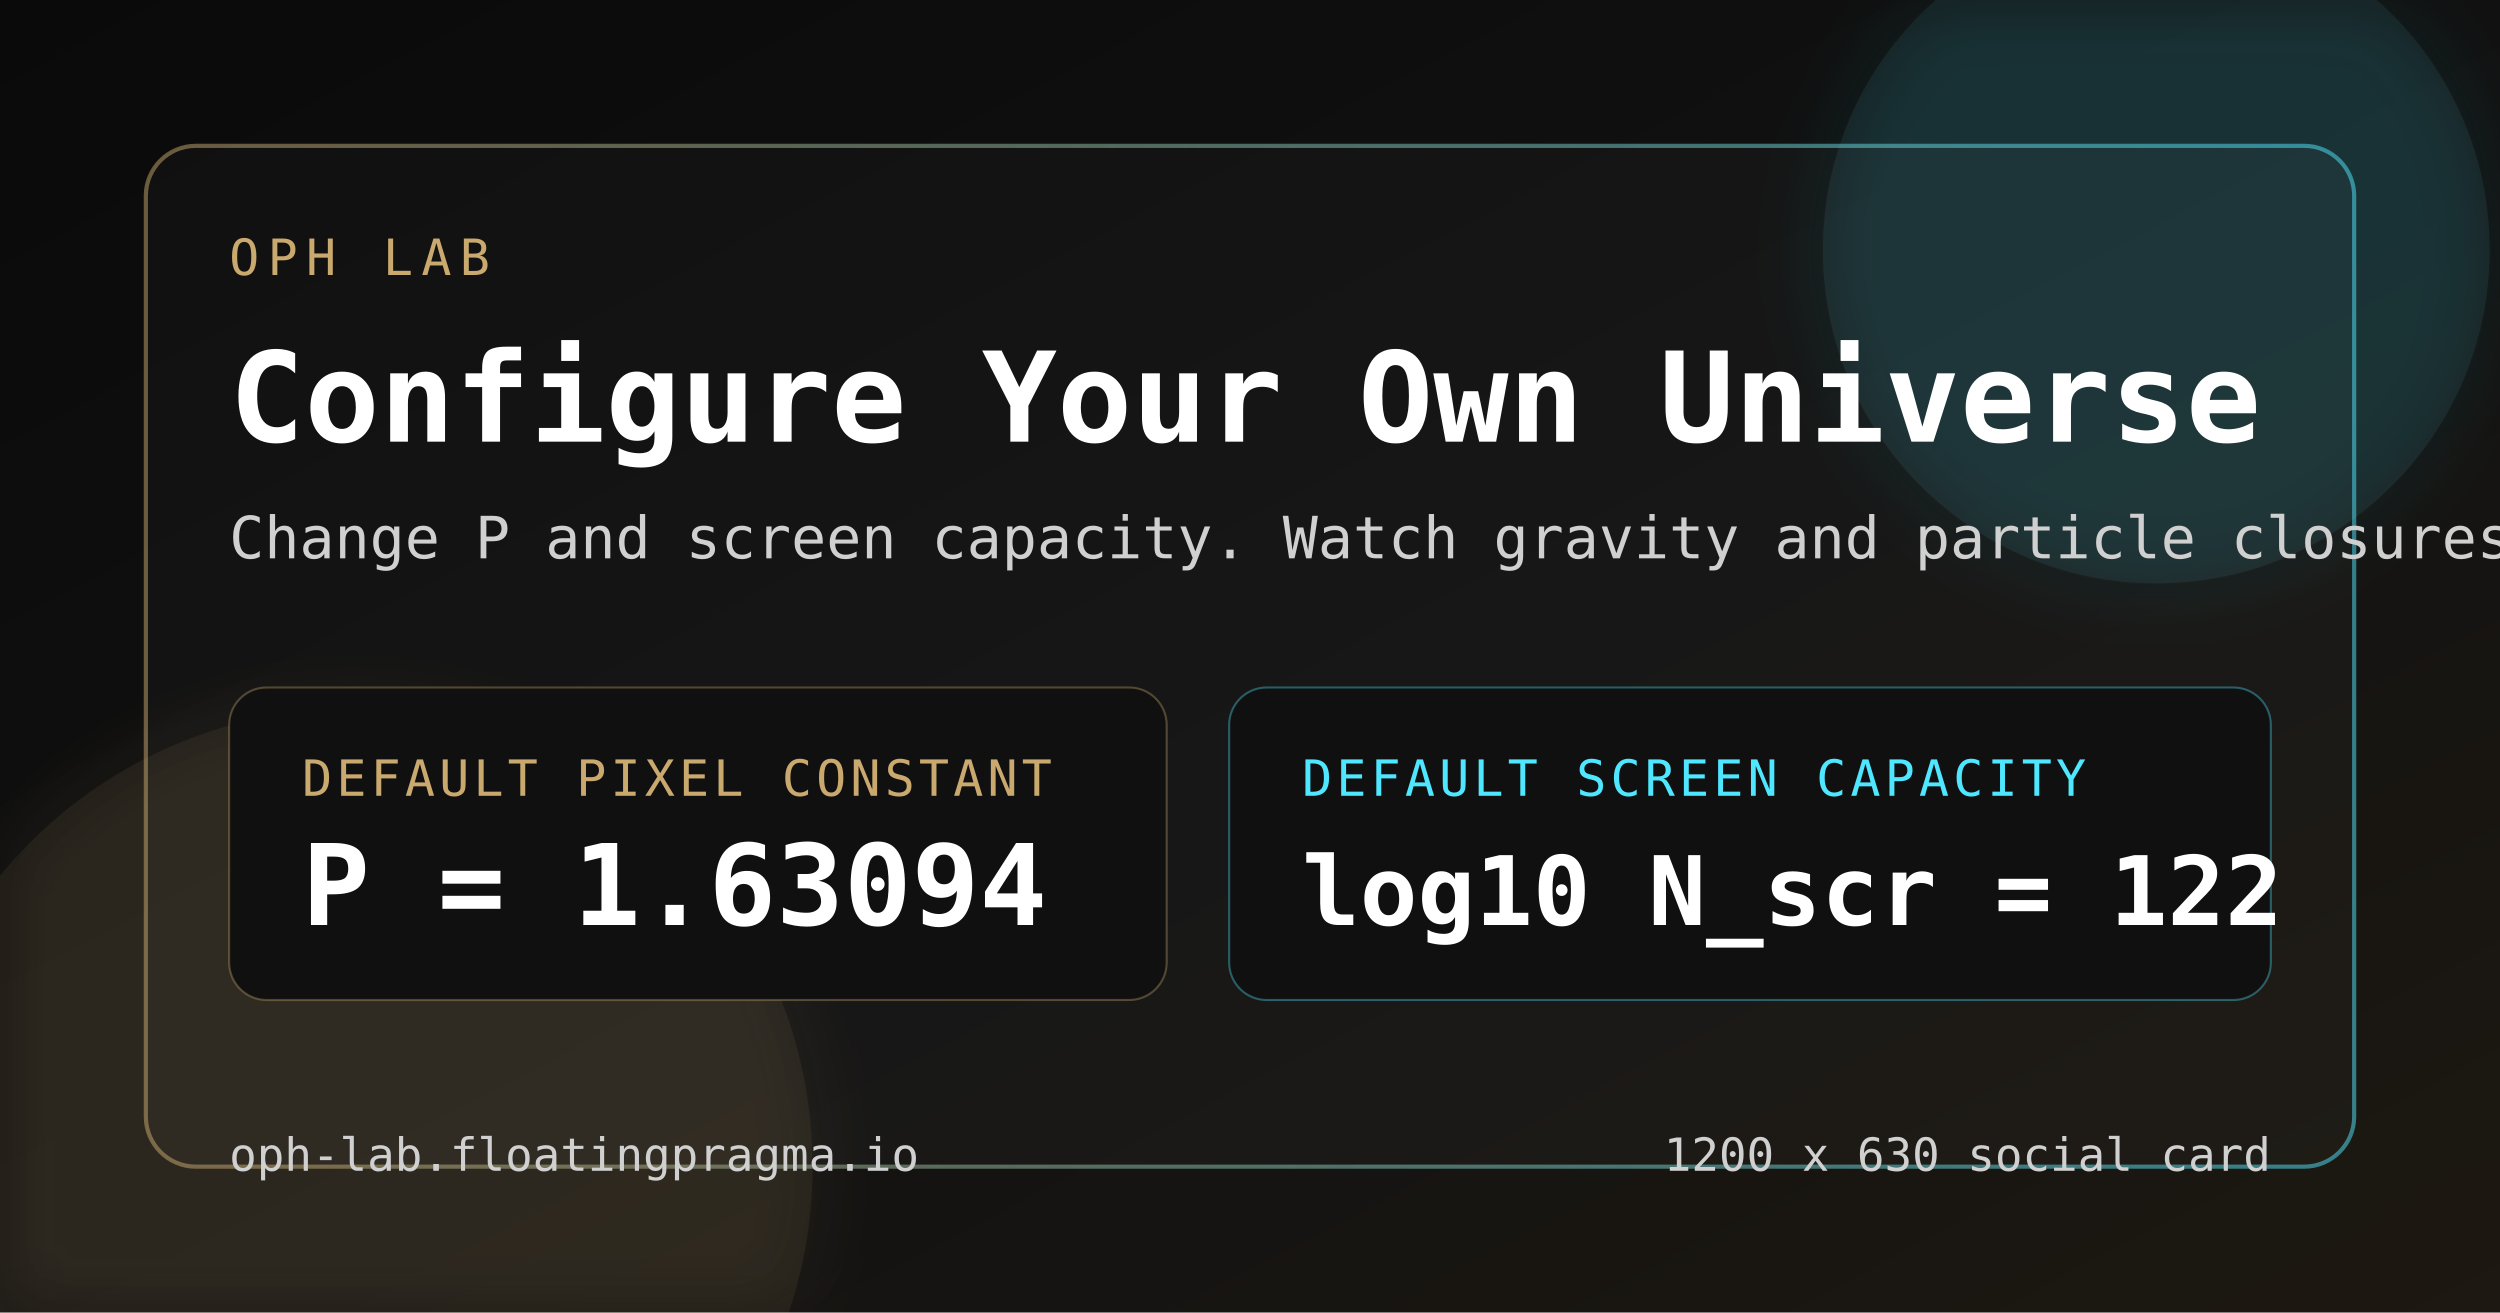
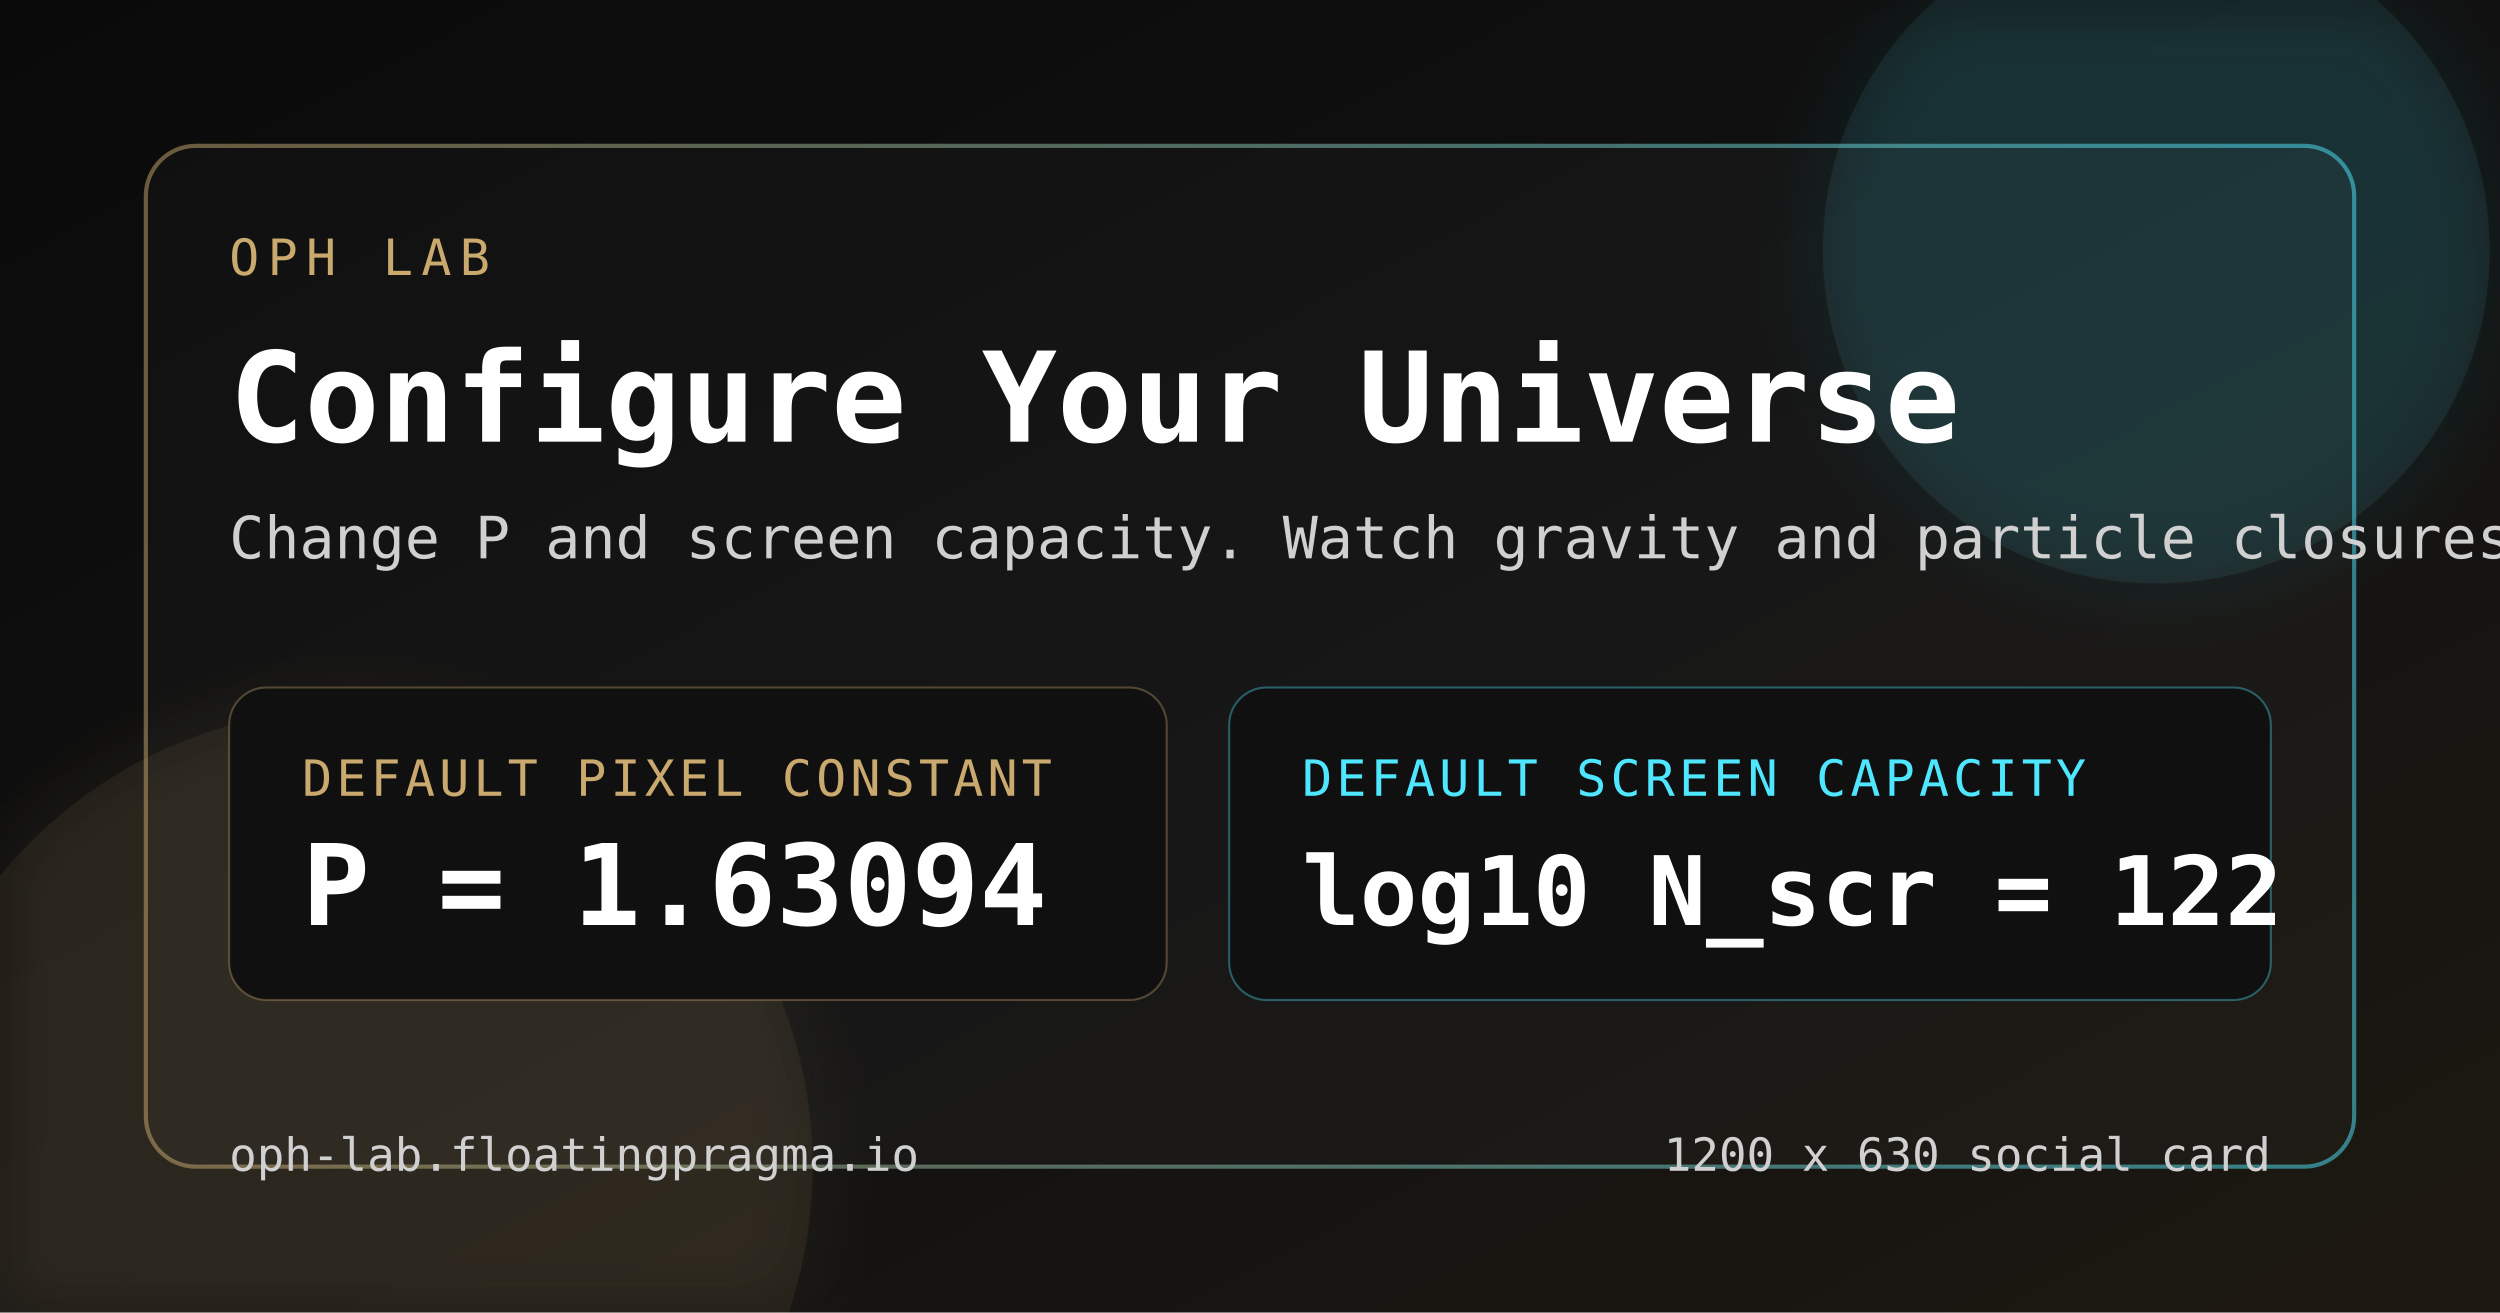
<svg xmlns="http://www.w3.org/2000/svg" width="1200" height="630" viewBox="0 0 1200 630" role="img" aria-labelledby="title desc">
  <defs>
    <linearGradient id="bg" x1="0" y1="0" x2="1" y2="1">
      <stop offset="0%" stop-color="#0a0a0a" />
      <stop offset="55%" stop-color="#121212" />
      <stop offset="100%" stop-color="#1d1811" />
    </linearGradient>
    <linearGradient id="accent" x1="0" y1="0" x2="1" y2="0">
      <stop offset="0%" stop-color="#c9a96e" />
      <stop offset="100%" stop-color="#4ee7ff" />
    </linearGradient>
    <filter id="softGlow" x="-20%" y="-20%" width="140%" height="140%">
      <feGaussianBlur stdDeviation="18" result="blur" />
      <feMerge>
        <feMergeNode in="blur" />
        <feMergeNode in="SourceGraphic" />
      </feMerge>
    </filter>
  </defs>
  <rect width="1200" height="630" fill="url(#bg)" />
  <circle cx="1035" cy="120" r="160" fill="#4ee7ff" fill-opacity="0.08" filter="url(#softGlow)" />
  <circle cx="170" cy="560" r="220" fill="#c9a96e" fill-opacity="0.08" filter="url(#softGlow)" />
  <rect x="70" y="70" width="1060" height="490" rx="24" fill="none" stroke="url(#accent)" stroke-width="2" stroke-opacity="0.5" />
  <rect x="70" y="70" width="1060" height="490" rx="24" fill="#ffffff" fill-opacity="0.02" />
  <text x="110" y="132" fill="#c9a96e" font-family="JetBrains Mono, SFMono-Regular, Menlo, Consolas, monospace" font-size="24" letter-spacing="4">
    OPH LAB
  </text>
  <text x="110" y="212" fill="#ffffff" font-family="JetBrains Mono, SFMono-Regular, Menlo, Consolas, monospace" font-size="60" font-weight="700">
-     Configure Your Own Universe
+     Configure Your Universe
  </text>
  <text x="110" y="268" fill="#d0d0d0" font-family="JetBrains Mono, SFMono-Regular, Menlo, Consolas, monospace" font-size="28">
    Change P and screen capacity. Watch gravity and particle closures move live.
  </text>
  <rect x="110" y="330" width="450" height="150" rx="18" fill="#101010" stroke="#c9a96e" stroke-opacity="0.35" />
  <rect x="590" y="330" width="500" height="150" rx="18" fill="#101010" stroke="#4ee7ff" stroke-opacity="0.35" />
  <text x="145" y="382" fill="#c9a96e" font-family="JetBrains Mono, SFMono-Regular, Menlo, Consolas, monospace" font-size="24" letter-spacing="2">
    DEFAULT PIXEL CONSTANT
  </text>
  <text x="145" y="444" fill="#ffffff" font-family="JetBrains Mono, SFMono-Regular, Menlo, Consolas, monospace" font-size="54" font-weight="700">
    P = 1.63094
  </text>
  <text x="625" y="382" fill="#4ee7ff" font-family="JetBrains Mono, SFMono-Regular, Menlo, Consolas, monospace" font-size="24" letter-spacing="2">
    DEFAULT SCREEN CAPACITY
  </text>
  <text x="625" y="444" fill="#ffffff" font-family="JetBrains Mono, SFMono-Regular, Menlo, Consolas, monospace" font-size="46" font-weight="700">
    log10 N_scr = 122
  </text>
  <line x1="110" y1="520" x2="1090" y2="520" stroke="url(#accent)" stroke-opacity="0.4" />
  <text x="110" y="562" fill="#d0d0d0" font-family="JetBrains Mono, SFMono-Regular, Menlo, Consolas, monospace" font-size="22">
    oph-lab.floatingpragma.io
  </text>
  <text x="1090" y="562" text-anchor="end" fill="#d0d0d0" font-family="JetBrains Mono, SFMono-Regular, Menlo, Consolas, monospace" font-size="22">
    1200 x 630 social card
  </text>
</svg>
